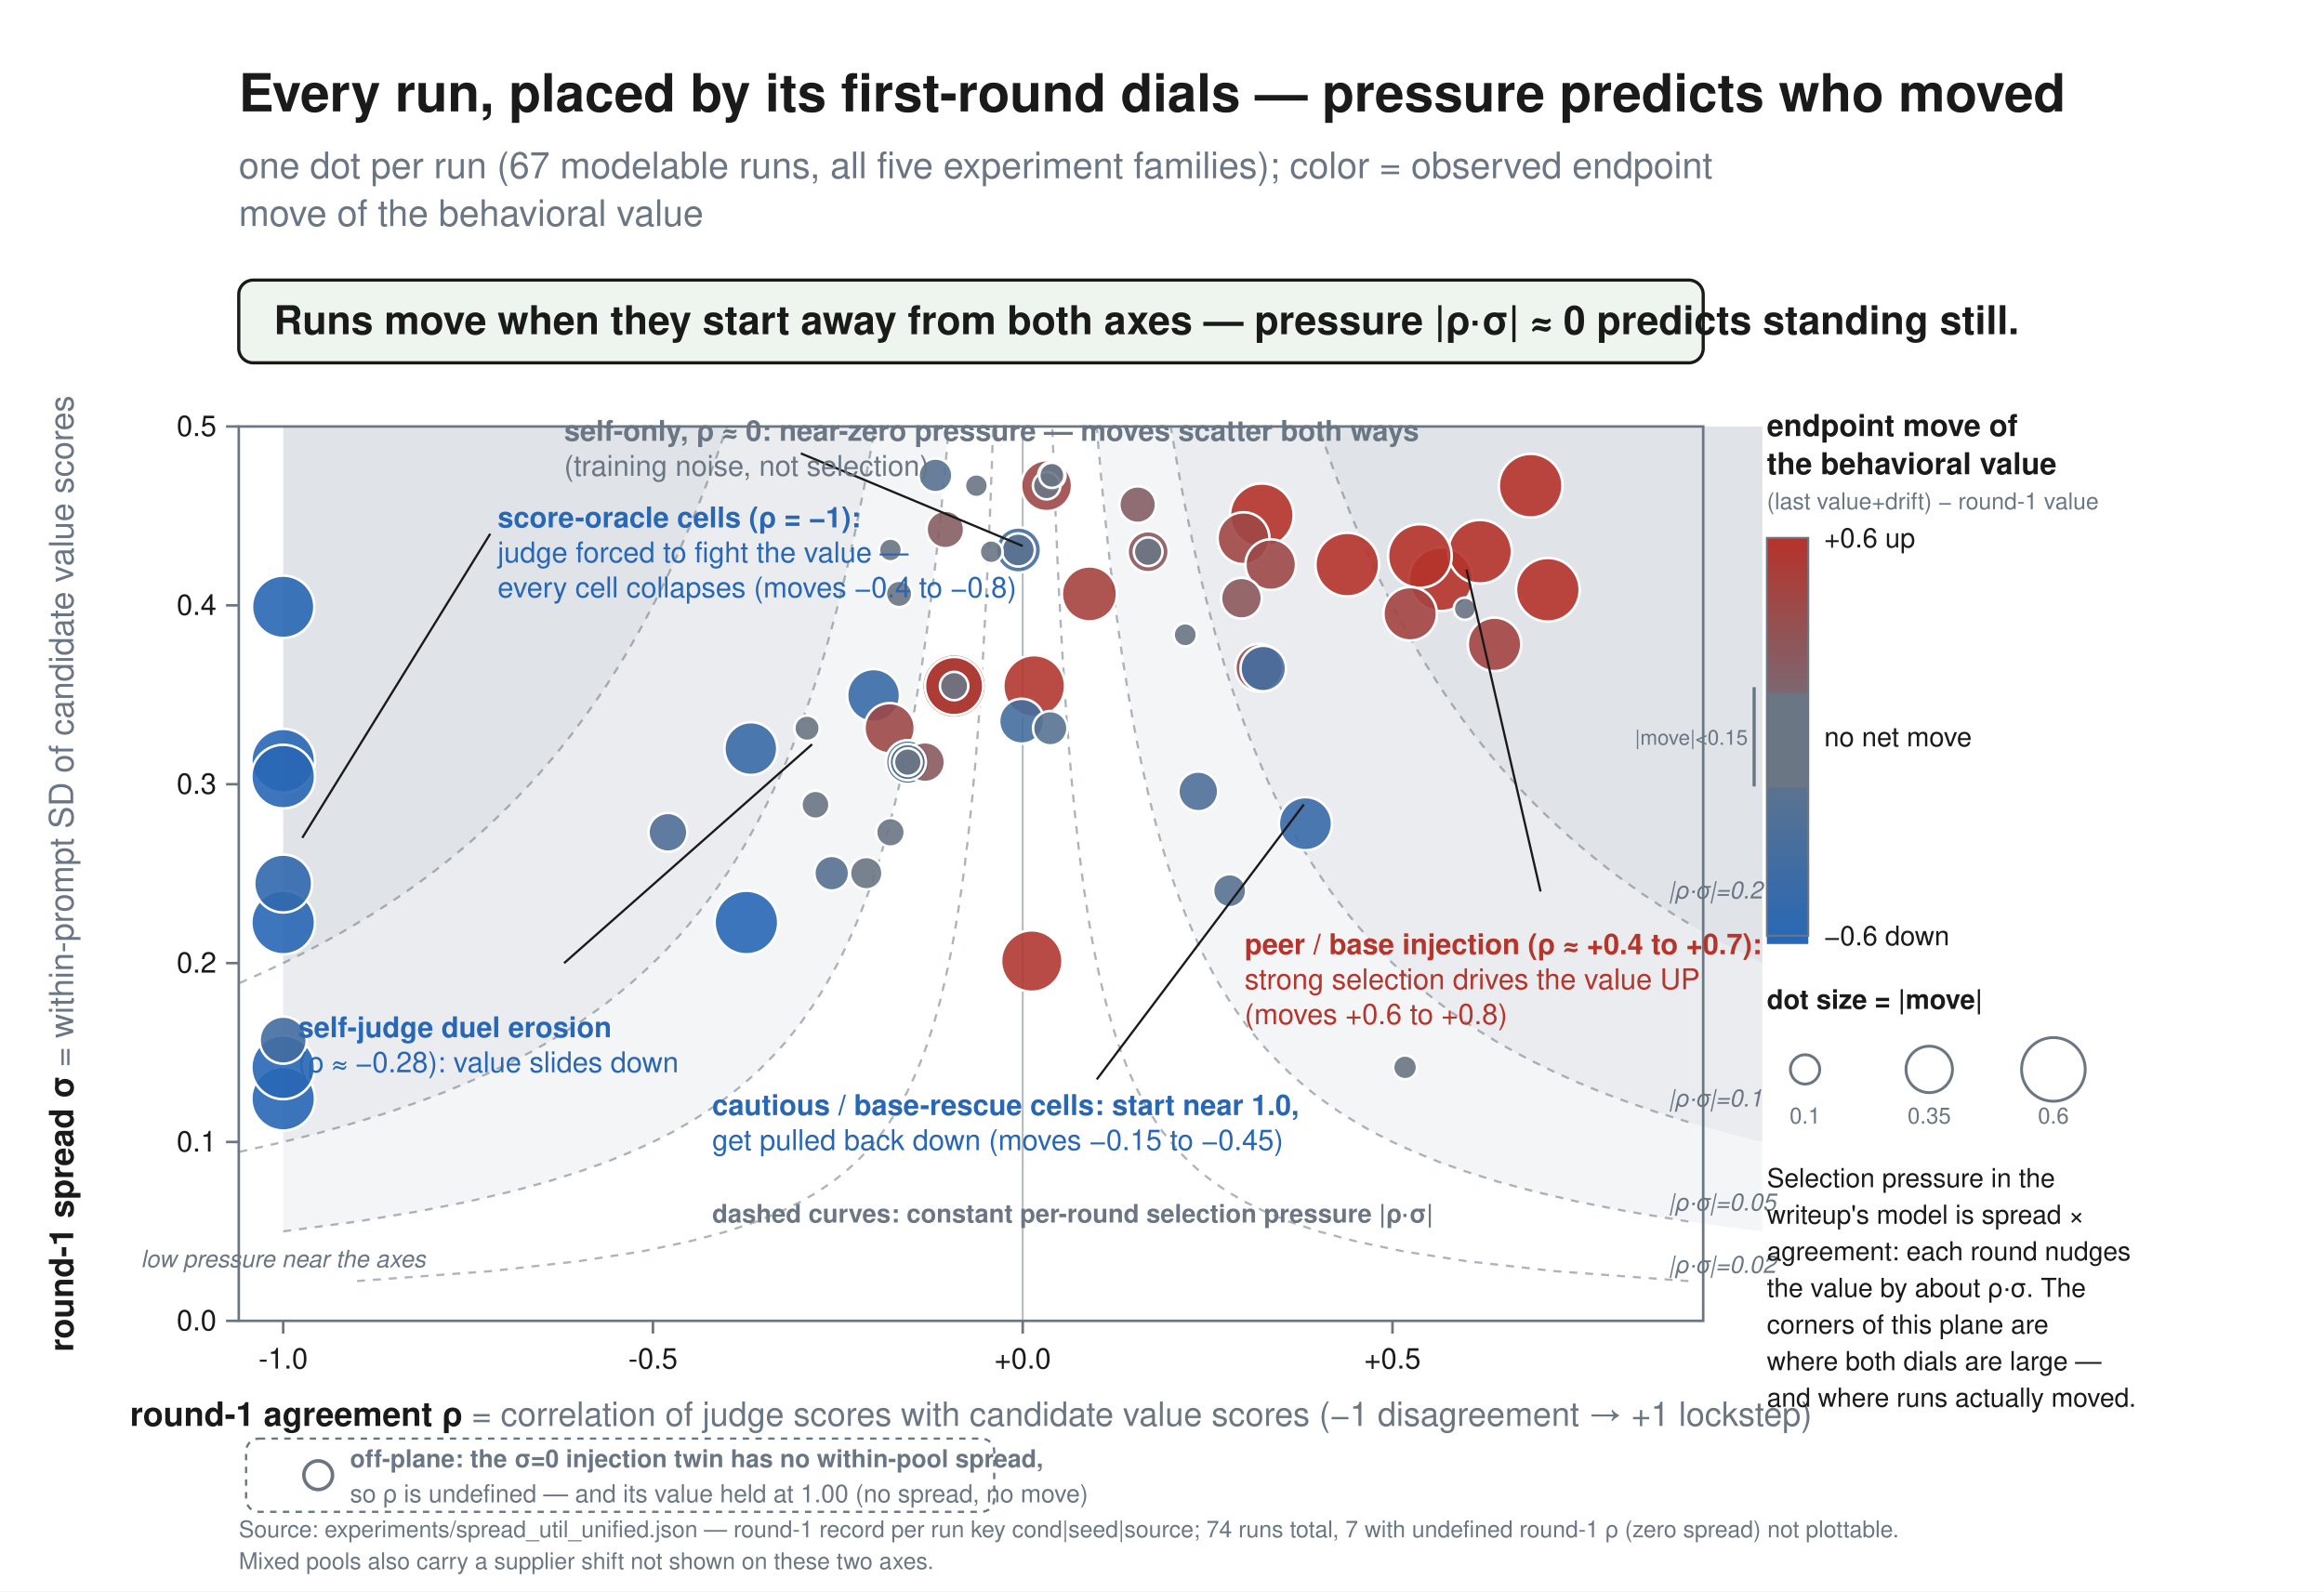
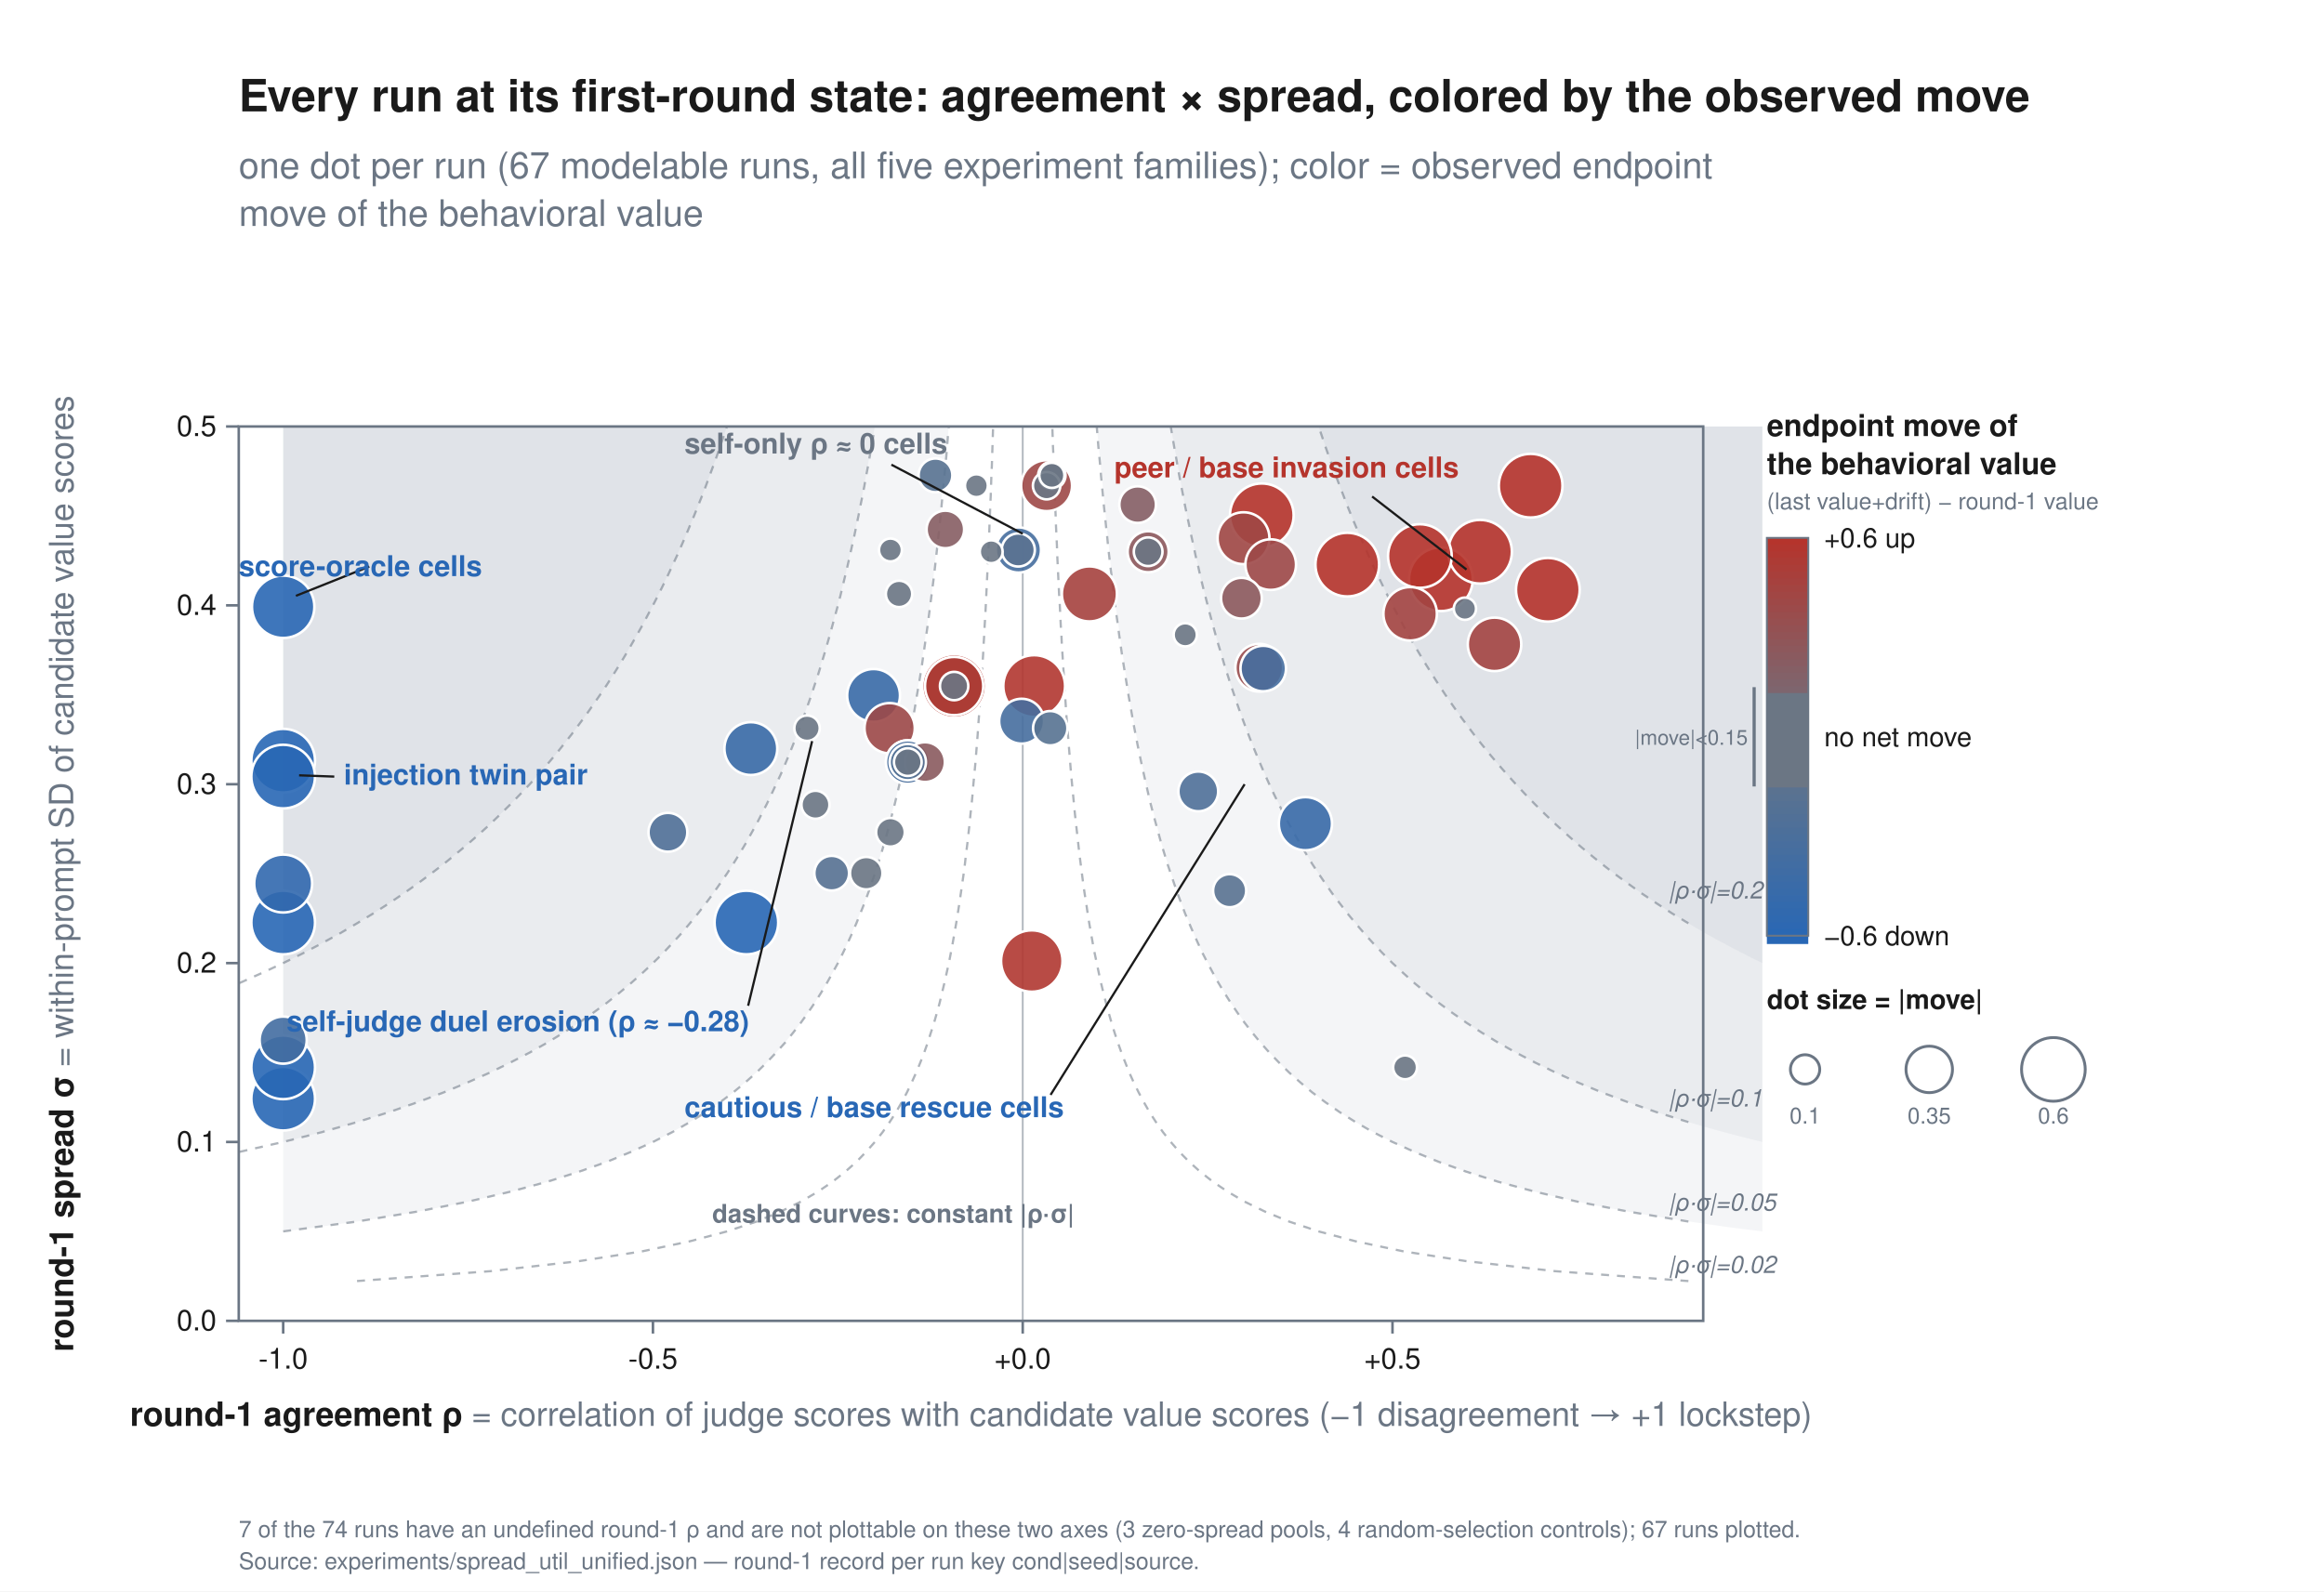
<svg xmlns="http://www.w3.org/2000/svg" viewBox="0 0 1460 1000" font-family="Helvetica, Arial, sans-serif">
  <rect width="1460" height="1000" fill="white" />
-   <text x="150" y="70" font-family="Helvetica, Arial, sans-serif" font-size="33" font-weight="bold" fill="#1a1a1a">Every run, placed by its first-round dials — pressure predicts who moved</text>
+   <text x="150" y="70" font-family="Helvetica, Arial, sans-serif" font-size="28" font-weight="bold" fill="#1a1a1a">Every run at its first-round state: agreement × spread, colored by the observed move</text>
  <text x="150" y="112" font-family="Helvetica, Arial, sans-serif" font-size="23" fill="#6b7684">one dot per run (67 modelable runs, all five experiment families); color = observed endpoint</text>
  <text x="150" y="142" font-family="Helvetica, Arial, sans-serif" font-size="23" fill="#6b7684">move of the behavioral value</text>
-   <rect x="150" y="176" width="920" height="52" rx="9" fill="#eef5ee" stroke="#1a1a1a" stroke-width="2" />
-   <text x="172" y="210" font-family="Helvetica, Arial, sans-serif" font-size="25" font-weight="bold" fill="#1a1a1a">Runs move when they start away from both axes — pressure |ρ·σ| ≈ 0 predicts standing still.</text>
  <polygon points="177.9,773.8 188.3,772.5 198.8,771.2 209.2,769.7 219.7,768.2 230.2,766.7 240.6,765.0 251.1,763.3 261.5,761.5 272.0,759.5 282.4,757.5 292.9,755.3 303.3,753.0 313.8,750.6 324.2,748.0 334.7,745.2 345.2,742.2 355.6,739.0 366.1,735.5 376.5,731.8 387.0,727.8 397.4,723.5 407.9,718.7 418.3,713.5 428.8,707.8 439.2,701.5 449.7,694.6 460.2,686.8 470.6,678.1 481.1,668.3 491.5,657.1 502.0,644.2 512.4,629.3 522.9,611.7 533.3,590.9 543.8,565.5 554.2,534.2 564.7,494.5 575.2,442.4 585.6,371.2 596.1,268.0 596.1,268.0 177.9,268.0" fill="#46597a" fill-opacity="0.055" stroke="none" />
  <polygon points="1107.2,773.8 1096.7,772.5 1086.3,771.2 1075.8,769.7 1065.4,768.2 1054.9,766.7 1044.4,765.0 1034.0,763.3 1023.5,761.5 1013.1,759.5 1002.6,757.5 992.2,755.3 981.7,753.0 971.3,750.6 960.8,748.0 950.4,745.2 939.9,742.2 929.4,739.0 919.0,735.5 908.5,731.8 898.1,727.8 887.6,723.5 877.2,718.7 866.7,713.5 856.3,707.8 845.8,701.5 835.4,694.6 824.9,686.8 814.4,678.1 804.0,668.3 793.5,657.1 783.1,644.2 772.6,629.3 762.2,611.7 751.7,590.9 741.3,565.5 730.8,534.2 720.4,494.5 709.9,442.4 699.4,371.2 689.0,268.0 689.0,268.0 1107.2,268.0" fill="#46597a" fill-opacity="0.055" stroke="none" />
  <polygon points="177.9,717.6 187.2,715.3 196.5,712.9 205.8,710.4 215.1,707.8 224.3,705.1 233.6,702.3 242.9,699.3 252.2,696.2 261.5,692.9 270.8,689.5 280.1,685.9 289.4,682.1 298.7,678.1 308.0,673.9 317.3,669.4 326.6,664.7 335.9,659.7 345.2,654.4 354.4,648.7 363.7,642.7 373.0,636.2 382.3,629.3 391.6,621.9 400.9,613.8 410.2,605.2 419.5,595.8 428.8,585.7 438.1,574.5 447.4,562.4 456.7,549.0 466.0,534.2 475.3,517.8 484.5,499.4 493.8,478.7 503.1,455.3 512.4,428.6 521.7,397.7 531.0,361.7 540.3,319.1 549.6,268.0 549.6,268.0 177.9,268.0" fill="#46597a" fill-opacity="0.055" stroke="none" />
  <polygon points="1107.2,717.6 1097.9,715.3 1088.6,712.9 1079.3,710.4 1070.0,707.8 1060.7,705.1 1051.4,702.3 1042.1,699.3 1032.8,696.2 1023.5,692.9 1014.2,689.5 1004.9,685.9 995.7,682.1 986.4,678.1 977.1,673.9 967.8,669.4 958.5,664.7 949.2,659.7 939.9,654.4 930.6,648.7 921.3,642.7 912.0,636.2 902.7,629.3 893.4,621.9 884.1,613.8 874.8,605.2 865.6,595.8 856.3,585.7 847.0,574.5 837.7,562.4 828.4,549.0 819.1,534.2 809.8,517.8 800.5,499.4 791.2,478.7 781.9,455.3 772.6,428.6 763.3,397.7 754.0,361.7 744.7,319.1 735.5,268.0 735.5,268.0 1107.2,268.0" fill="#46597a" fill-opacity="0.055" stroke="none" />
  <polygon points="177.9,605.2 184.8,601.8 191.8,598.2 198.8,594.6 205.8,590.9 212.7,587.0 219.7,583.0 226.7,578.8 233.6,574.5 240.6,570.1 247.6,565.5 254.5,560.8 261.5,555.9 268.5,550.7 275.5,545.4 282.4,539.9 289.4,534.2 296.4,528.3 303.3,522.1 310.3,515.6 317.3,508.9 324.2,501.8 331.2,494.5 338.2,486.8 345.2,478.8 352.1,470.3 359.1,461.5 366.1,452.2 373.0,442.4 380.0,432.1 387.0,421.3 393.9,409.8 400.9,397.7 407.9,384.9 414.8,371.2 421.8,356.7 428.8,341.3 435.8,324.8 442.7,307.2 449.7,288.3 456.7,268.0 456.7,268.0 177.9,268.0" fill="#46597a" fill-opacity="0.055" stroke="none" />
  <polygon points="1107.2,605.2 1100.2,601.8 1093.2,598.2 1086.3,594.6 1079.3,590.9 1072.3,587.0 1065.4,583.0 1058.4,578.8 1051.4,574.5 1044.4,570.1 1037.5,565.5 1030.5,560.8 1023.5,555.9 1016.6,550.7 1009.6,545.4 1002.6,539.9 995.7,534.2 988.7,528.3 981.7,522.1 974.7,515.6 967.8,508.9 960.8,501.8 953.8,494.5 946.9,486.8 939.9,478.8 932.9,470.3 926.0,461.5 919.0,452.2 912.0,442.4 905.1,432.1 898.1,421.3 891.1,409.8 884.1,397.7 877.2,384.9 870.2,371.2 863.2,356.7 856.3,341.3 849.3,324.8 842.3,307.2 835.4,288.3 828.4,268.0 828.4,268.0 1107.2,268.0" fill="#46597a" fill-opacity="0.055" stroke="none" />
  <path d="M 224.3 805.0 L 308.0 798.8 L 363.7 792.5 L 403.6 786.3 L 433.4 780.0 L 456.7 773.8 L 475.3 767.6 L 490.5 761.3 L 503.1 755.1 L 513.9 748.8 L 523.0 742.6 L 531.0 736.3 L 538.0 730.1 L 544.1 723.8 L 549.6 717.6 L 554.5 711.4 L 558.9 705.1 L 562.9 698.9 L 566.5 692.6 L 569.8 686.4 L 572.8 680.1 L 575.6 673.9 L 578.2 667.6 L 580.6 661.4 L 582.8 655.2 L 584.8 648.9 L 586.8 642.7 L 588.6 636.4 L 590.3 630.2 L 591.8 623.9 L 593.3 617.7 L 594.7 611.4 L 596.1 605.2 L 597.3 599.0 L 598.5 592.7 L 599.6 586.5 L 600.7 580.2 L 601.7 574.0 L 602.7 567.7 L 603.6 561.5 L 604.5 555.2 L 605.4 549.0 L 606.2 542.8 L 606.9 536.5 L 607.7 530.3 L 608.4 524.0 L 609.1 517.8 L 609.7 511.5 L 610.4 505.3 L 611.0 499.0 L 611.5 492.8 L 612.1 486.6 L 612.7 480.3 L 613.2 474.1 L 613.7 467.8 L 614.2 461.6 L 614.6 455.3 L 615.1 449.1 L 615.5 442.8 L 616.0 436.6 L 616.4 430.4 L 616.8 424.1 L 617.2 417.9 L 617.6 411.6 L 617.9 405.4 L 618.3 399.1 L 618.6 392.9 L 619.0 386.6 L 619.3 380.4 L 619.6 374.2 L 619.9 367.9 L 620.2 361.7 L 620.5 355.4 L 620.8 349.2 L 621.1 342.9 L 621.4 336.7 L 621.6 330.4 L 621.9 324.2 L 622.1 318.0 L 622.4 311.7 L 622.6 305.5 L 622.8 299.2 L 623.1 293.0 L 623.3 286.7 L 623.5 280.5 L 623.7 274.2 L 623.9 268.0" fill="none" stroke="#6b7684" stroke-width="1.4" stroke-dasharray="5 5" stroke-opacity="0.55" />
  <path d="M 1060.7 805.0 L 977.1 798.8 L 921.3 792.5 L 881.5 786.3 L 851.6 780.0 L 828.4 773.8 L 809.8 767.6 L 794.6 761.3 L 781.9 755.1 L 771.2 748.8 L 762.0 742.6 L 754.0 736.3 L 747.1 730.1 L 740.9 723.8 L 735.5 717.6 L 730.6 711.4 L 726.2 705.1 L 722.2 698.9 L 718.6 692.6 L 715.3 686.4 L 712.2 680.1 L 709.4 673.9 L 706.9 667.6 L 704.5 661.4 L 702.3 655.2 L 700.2 648.9 L 698.3 642.7 L 696.5 636.4 L 694.8 630.2 L 693.2 623.9 L 691.7 617.7 L 690.3 611.4 L 689.0 605.2 L 687.7 599.0 L 686.5 592.7 L 685.4 586.5 L 684.3 580.2 L 683.3 574.0 L 682.4 567.7 L 681.4 561.5 L 680.5 555.2 L 679.7 549.0 L 678.9 542.8 L 678.1 536.5 L 677.4 530.3 L 676.7 524.0 L 676.0 517.8 L 675.3 511.5 L 674.7 505.3 L 674.1 499.0 L 673.5 492.8 L 672.9 486.6 L 672.4 480.3 L 671.9 474.1 L 671.4 467.8 L 670.9 461.6 L 670.4 455.3 L 669.9 449.1 L 669.5 442.8 L 669.1 436.6 L 668.7 430.4 L 668.3 424.1 L 667.9 417.9 L 667.5 411.6 L 667.1 405.4 L 666.8 399.1 L 666.4 392.9 L 666.1 386.6 L 665.8 380.4 L 665.4 374.2 L 665.1 367.9 L 664.8 361.7 L 664.5 355.4 L 664.2 349.2 L 664.0 342.9 L 663.7 336.7 L 663.4 330.4 L 663.2 324.2 L 662.9 318.0 L 662.7 311.7 L 662.4 305.5 L 662.2 299.2 L 662.0 293.0 L 661.8 286.7 L 661.5 280.5 L 661.3 274.2 L 661.1 268.0" fill="none" stroke="#6b7684" stroke-width="1.4" stroke-dasharray="5 5" stroke-opacity="0.55" />
  <text x="1048.1" y="799.9" font-family="Helvetica, Arial, sans-serif" font-size="15" fill="#6b7684" font-style="italic">|ρ·σ|=0.02</text>
  <path d="M 177.9 773.8 L 224.3 767.6 L 262.4 761.3 L 294.0 755.1 L 320.8 748.8 L 343.8 742.6 L 363.7 736.3 L 381.2 730.1 L 396.5 723.8 L 410.2 717.6 L 422.4 711.4 L 433.4 705.1 L 443.4 698.9 L 452.4 692.6 L 460.7 686.4 L 468.3 680.1 L 475.3 673.9 L 481.7 667.6 L 487.6 661.4 L 493.2 655.2 L 498.3 648.9 L 503.1 642.7 L 507.6 636.4 L 511.8 630.2 L 515.8 623.9 L 519.5 617.7 L 523.0 611.4 L 526.4 605.2 L 529.5 599.0 L 532.5 592.7 L 535.3 586.5 L 538.0 580.2 L 540.5 574.0 L 543.0 567.7 L 545.3 561.5 L 547.5 555.2 L 549.6 549.0 L 551.6 542.8 L 553.6 536.5 L 555.4 530.3 L 557.2 524.0 L 558.9 517.8 L 560.5 511.5 L 562.1 505.3 L 563.6 499.0 L 565.1 492.8 L 566.5 486.6 L 567.8 480.3 L 569.2 474.1 L 570.4 467.8 L 571.6 461.6 L 572.8 455.3 L 574.0 449.1 L 575.1 442.8 L 576.1 436.6 L 577.2 430.4 L 578.2 424.1 L 579.2 417.9 L 580.1 411.6 L 581.0 405.4 L 581.9 399.1 L 582.8 392.9 L 583.6 386.6 L 584.4 380.4 L 585.2 374.2 L 586.0 367.9 L 586.8 361.7 L 587.5 355.4 L 588.2 349.2 L 588.9 342.9 L 589.6 336.7 L 590.3 330.4 L 590.9 324.2 L 591.5 318.0 L 592.1 311.7 L 592.7 305.5 L 593.3 299.2 L 593.9 293.0 L 594.5 286.7 L 595.0 280.5 L 595.5 274.2 L 596.1 268.0" fill="none" stroke="#6b7684" stroke-width="1.4" stroke-dasharray="5 5" stroke-opacity="0.55" />
  <path d="M 1060.7 767.6 L 1022.7 761.3 L 991.0 755.1 L 964.2 748.8 L 941.2 742.6 L 921.3 736.3 L 903.9 730.1 L 888.5 723.8 L 874.8 717.6 L 862.6 711.4 L 851.6 705.1 L 841.7 698.9 L 832.6 692.6 L 824.3 686.4 L 816.8 680.1 L 809.8 673.9 L 803.4 667.6 L 797.4 661.4 L 791.9 655.2 L 786.7 648.9 L 781.9 642.7 L 777.4 636.4 L 773.2 630.2 L 769.2 623.9 L 765.5 617.7 L 762.0 611.4 L 758.7 605.2 L 755.5 599.0 L 752.6 592.7 L 749.8 586.5 L 747.1 580.2 L 744.5 574.0 L 742.1 567.7 L 739.8 561.5 L 737.6 555.2 L 735.5 549.0 L 733.4 542.8 L 731.5 536.5 L 729.6 530.3 L 727.9 524.0 L 726.2 517.8 L 724.5 511.5 L 722.9 505.3 L 721.4 499.0 L 720.0 492.8 L 718.6 486.6 L 717.2 480.3 L 715.9 474.1 L 714.6 467.8 L 713.4 461.6 L 712.2 455.3 L 711.1 449.1 L 710.0 442.8 L 708.9 436.6 L 707.9 430.4 L 706.9 424.1 L 705.9 417.9 L 704.9 411.6 L 704.0 405.4 L 703.1 399.1 L 702.3 392.9 L 701.4 386.6 L 700.6 380.4 L 699.8 374.2 L 699.0 367.9 L 698.3 361.7 L 697.5 355.4 L 696.8 349.2 L 696.1 342.9 L 695.5 336.7 L 694.8 330.4 L 694.2 324.2 L 693.5 318.0 L 692.9 311.7 L 692.3 305.5 L 691.7 299.2 L 691.2 293.0 L 690.6 286.7 L 690.0 280.5 L 689.5 274.2 L 689.0 268.0" fill="none" stroke="#6b7684" stroke-width="1.4" stroke-dasharray="5 5" stroke-opacity="0.55" />
  <text x="1048.1" y="760.7" font-family="Helvetica, Arial, sans-serif" font-size="15" fill="#6b7684" font-style="italic">|ρ·σ|=0.05</text>
  <path d="M 150.5 723.8 L 177.9 717.6 L 202.3 711.4 L 224.3 705.1 L 244.3 698.9 L 262.4 692.6 L 278.9 686.4 L 294.0 680.1 L 308.0 673.9 L 320.8 667.6 L 332.8 661.4 L 343.8 655.2 L 354.1 648.9 L 363.7 642.7 L 372.7 636.4 L 381.2 630.2 L 389.1 623.9 L 396.5 617.7 L 403.6 611.4 L 410.2 605.2 L 416.5 599.0 L 422.4 592.7 L 428.1 586.5 L 433.4 580.2 L 438.5 574.0 L 443.4 567.7 L 448.0 561.5 L 452.4 555.2 L 456.7 549.0 L 460.7 542.8 L 464.6 536.5 L 468.3 530.3 L 471.8 524.0 L 475.3 517.8 L 478.5 511.5 L 481.7 505.3 L 484.7 499.0 L 487.6 492.8 L 490.5 486.6 L 493.2 480.3 L 495.8 474.1 L 498.3 467.8 L 500.8 461.6 L 503.1 455.3 L 505.4 449.1 L 507.6 442.8 L 509.8 436.6 L 511.8 430.4 L 513.9 424.1 L 515.8 417.9 L 517.7 411.6 L 519.5 405.4 L 521.3 399.1 L 523.0 392.9 L 524.7 386.6 L 526.4 380.4 L 528.0 374.2 L 529.5 367.9 L 531.0 361.7 L 532.5 355.4 L 533.9 349.2 L 535.3 342.9 L 536.7 336.7 L 538.0 330.4 L 539.3 324.2 L 540.5 318.0 L 541.8 311.7 L 543.0 305.5 L 544.1 299.2 L 545.3 293.0 L 546.4 286.7 L 547.5 280.5 L 548.6 274.2 L 549.6 268.0" fill="none" stroke="#6b7684" stroke-width="1.4" stroke-dasharray="5 5" stroke-opacity="0.55" />
  <path d="M 1060.7 705.1 L 1040.8 698.9 L 1022.7 692.6 L 1006.2 686.4 L 991.0 680.1 L 977.1 673.9 L 964.2 667.6 L 952.3 661.4 L 941.2 655.2 L 930.9 648.9 L 921.3 642.7 L 912.3 636.4 L 903.9 630.2 L 896.0 623.9 L 888.5 617.7 L 881.5 611.4 L 874.8 605.2 L 868.6 599.0 L 862.6 592.7 L 857.0 586.5 L 851.6 580.2 L 846.5 574.0 L 841.7 567.7 L 837.0 561.5 L 832.6 555.2 L 828.4 549.0 L 824.3 542.8 L 820.5 536.5 L 816.8 530.3 L 813.2 524.0 L 809.8 517.8 L 806.5 511.5 L 803.4 505.3 L 800.3 499.0 L 797.4 492.8 L 794.6 486.6 L 791.9 480.3 L 789.3 474.1 L 786.7 467.8 L 784.3 461.6 L 781.9 455.3 L 779.6 449.1 L 777.4 442.8 L 775.3 436.6 L 773.2 430.4 L 771.2 424.1 L 769.2 417.9 L 767.4 411.6 L 765.5 405.4 L 763.7 399.1 L 762.0 392.9 L 760.3 386.6 L 758.7 380.4 L 757.1 374.2 L 755.5 367.9 L 754.0 361.7 L 752.6 355.4 L 751.1 349.2 L 749.8 342.9 L 748.4 336.7 L 747.1 330.4 L 745.8 324.2 L 744.5 318.0 L 743.3 311.7 L 742.1 305.5 L 740.9 299.2 L 739.8 293.0 L 738.7 286.7 L 737.6 280.5 L 736.5 274.2 L 735.5 268.0" fill="none" stroke="#6b7684" stroke-width="1.4" stroke-dasharray="5 5" stroke-opacity="0.55" />
  <text x="1048.1" y="695.3" font-family="Helvetica, Arial, sans-serif" font-size="15" fill="#6b7684" font-style="italic">|ρ·σ|=0.1</text>
  <path d="M 150.5 617.7 L 164.6 611.4 L 177.9 605.2 L 190.4 599.0 L 202.3 592.7 L 213.6 586.5 L 224.3 580.2 L 234.5 574.0 L 244.3 567.7 L 253.5 561.5 L 262.4 555.2 L 270.8 549.0 L 278.9 542.8 L 286.6 536.5 L 294.0 530.3 L 301.2 524.0 L 308.0 517.8 L 314.5 511.5 L 320.8 505.3 L 326.9 499.0 L 332.8 492.8 L 338.4 486.6 L 343.8 480.3 L 349.1 474.1 L 354.1 467.8 L 359.0 461.6 L 363.7 455.3 L 368.3 449.1 L 372.7 442.8 L 377.0 436.6 L 381.2 430.4 L 385.2 424.1 L 389.1 417.9 L 392.9 411.6 L 396.5 405.4 L 400.1 399.1 L 403.6 392.9 L 406.9 386.6 L 410.2 380.4 L 413.4 374.2 L 416.5 367.9 L 419.5 361.7 L 422.4 355.4 L 425.3 349.2 L 428.1 342.9 L 430.8 336.7 L 433.4 330.4 L 436.0 324.2 L 438.5 318.0 L 441.0 311.7 L 443.4 305.5 L 445.7 299.2 L 448.0 293.0 L 450.3 286.7 L 452.4 280.5 L 454.6 274.2 L 456.7 268.0" fill="none" stroke="#6b7684" stroke-width="1.4" stroke-dasharray="5 5" stroke-opacity="0.55" />
  <path d="M 1060.7 580.2 L 1050.5 574.0 L 1040.8 567.7 L 1031.5 561.5 L 1022.7 555.2 L 1014.2 549.0 L 1006.2 542.8 L 998.4 536.5 L 991.0 530.3 L 983.9 524.0 L 977.1 517.8 L 970.5 511.5 L 964.2 505.3 L 958.1 499.0 L 952.3 492.8 L 946.7 486.6 L 941.2 480.3 L 936.0 474.1 L 930.9 467.8 L 926.0 461.6 L 921.3 455.3 L 916.7 449.1 L 912.3 442.8 L 908.0 436.6 L 903.9 430.4 L 899.9 424.1 L 896.0 417.9 L 892.2 411.6 L 888.5 405.4 L 884.9 399.1 L 881.5 392.9 L 878.1 386.6 L 874.8 380.4 L 871.7 374.2 L 868.6 367.9 L 865.6 361.7 L 862.6 355.4 L 859.8 349.2 L 857.0 342.9 L 854.3 336.7 L 851.6 330.4 L 849.0 324.2 L 846.5 318.0 L 844.1 311.7 L 841.7 305.5 L 839.3 299.2 L 837.0 293.0 L 834.8 286.7 L 832.6 280.5 L 830.5 274.2 L 828.4 268.0" fill="none" stroke="#6b7684" stroke-width="1.4" stroke-dasharray="5 5" stroke-opacity="0.55" />
  <text x="1048.1" y="564.6" font-family="Helvetica, Arial, sans-serif" font-size="15" fill="#6b7684" font-style="italic">|ρ·σ|=0.2</text>
-   <text x="447.4" y="768.2" font-family="Helvetica, Arial, sans-serif" font-size="16" fill="#6b7684" font-weight="bold">dashed curves: constant per-round selection pressure |ρ·σ|</text>
+   <text x="447.4" y="768.2" font-family="Helvetica, Arial, sans-serif" font-size="16" fill="#6b7684" font-weight="bold">dashed curves: constant |ρ·σ|</text>
  <rect x="150" y="268" width="920" height="562" fill="none" stroke="#6b7684" stroke-width="1.6" />
  <line x1="642.5" y1="268" x2="642.5" y2="830" stroke="#6b7684" stroke-width="1.2" stroke-opacity="0.5" />
  <line x1="177.9" y1="830" x2="177.9" y2="838" stroke="#6b7684" stroke-width="1.6" />
  <text x="177.9" y="860" font-family="Helvetica, Arial, sans-serif" font-size="18" fill="#1a1a1a" text-anchor="middle">-1.0</text>
  <line x1="410.2" y1="830" x2="410.2" y2="838" stroke="#6b7684" stroke-width="1.6" />
  <text x="410.2" y="860" font-family="Helvetica, Arial, sans-serif" font-size="18" fill="#1a1a1a" text-anchor="middle">-0.5</text>
  <line x1="642.5" y1="830" x2="642.5" y2="838" stroke="#6b7684" stroke-width="1.6" />
  <text x="642.5" y="860" font-family="Helvetica, Arial, sans-serif" font-size="18" fill="#1a1a1a" text-anchor="middle">+0.0</text>
  <line x1="874.8" y1="830" x2="874.8" y2="838" stroke="#6b7684" stroke-width="1.6" />
  <text x="874.8" y="860" font-family="Helvetica, Arial, sans-serif" font-size="18" fill="#1a1a1a" text-anchor="middle">+0.5</text>
  <line x1="142" y1="830.0" x2="150" y2="830.0" stroke="#6b7684" stroke-width="1.6" />
  <text x="136" y="836.0" font-family="Helvetica, Arial, sans-serif" font-size="18" fill="#1a1a1a" text-anchor="end">0.0</text>
  <line x1="142" y1="717.6" x2="150" y2="717.6" stroke="#6b7684" stroke-width="1.6" />
  <text x="136" y="723.6" font-family="Helvetica, Arial, sans-serif" font-size="18" fill="#1a1a1a" text-anchor="end">0.1</text>
  <line x1="142" y1="605.2" x2="150" y2="605.2" stroke="#6b7684" stroke-width="1.6" />
  <text x="136" y="611.2" font-family="Helvetica, Arial, sans-serif" font-size="18" fill="#1a1a1a" text-anchor="end">0.2</text>
  <line x1="142" y1="492.8" x2="150" y2="492.8" stroke="#6b7684" stroke-width="1.6" />
  <text x="136" y="498.8" font-family="Helvetica, Arial, sans-serif" font-size="18" fill="#1a1a1a" text-anchor="end">0.3</text>
  <line x1="142" y1="380.4" x2="150" y2="380.4" stroke="#6b7684" stroke-width="1.6" />
  <text x="136" y="386.4" font-family="Helvetica, Arial, sans-serif" font-size="18" fill="#1a1a1a" text-anchor="end">0.4</text>
  <line x1="142" y1="268.0" x2="150" y2="268.0" stroke="#6b7684" stroke-width="1.6" />
  <text x="136" y="274.0" font-family="Helvetica, Arial, sans-serif" font-size="18" fill="#1a1a1a" text-anchor="end">0.5</text>
  <text x="610" y="896" font-family="Helvetica, Arial, sans-serif" font-size="21" fill="#1a1a1a" text-anchor="middle" font-weight="bold">round-1 agreement ρ  <tspan font-weight="normal" fill="#6b7684">= correlation of judge scores with candidate value scores (−1 disagreement → +1 lockstep)</tspan>
  </text>
  <text x="46" y="549" font-family="Helvetica, Arial, sans-serif" font-size="21" fill="#1a1a1a" text-anchor="middle" font-weight="bold" transform="rotate(-90 46 549)">round-1 spread σ  <tspan font-weight="normal" fill="#6b7684">= within-prompt SD of candidate value scores</tspan>
  </text>
-   <text x="177.9" y="796.3" font-family="Helvetica, Arial, sans-serif" font-size="15" fill="#6b7684" text-anchor="middle" font-style="italic">low pressure near the axes</text>
  <circle cx="177.9" cy="690.4" r="20.0" fill="#2867b5" fill-opacity="0.9" stroke="white" stroke-width="1.6" />
  <circle cx="846.4" cy="354.8" r="20.0" fill="#b5342c" fill-opacity="0.9" stroke="white" stroke-width="1.6" />
  <circle cx="905.2" cy="364.0" r="20.0" fill="#b5342c" fill-opacity="0.9" stroke="white" stroke-width="1.6" />
  <circle cx="929.8" cy="346.7" r="20.0" fill="#b5342c" fill-opacity="0.9" stroke="white" stroke-width="1.6" />
  <circle cx="599.4" cy="431.1" r="20.0" fill="#b5342c" fill-opacity="0.9" stroke="white" stroke-width="1.6" />
  <circle cx="972.4" cy="370.6" r="20.0" fill="#b5342c" fill-opacity="0.9" stroke="white" stroke-width="1.6" />
  <circle cx="961.6" cy="305.2" r="20.0" fill="#b5342c" fill-opacity="0.9" stroke="white" stroke-width="1.6" />
  <circle cx="177.9" cy="670.7" r="20.0" fill="#2867b5" fill-opacity="0.9" stroke="white" stroke-width="1.6" />
  <circle cx="177.9" cy="579.7" r="20.0" fill="#2867b5" fill-opacity="0.9" stroke="white" stroke-width="1.6" />
  <circle cx="792.7" cy="323.8" r="20.0" fill="#b5342c" fill-opacity="0.9" stroke="white" stroke-width="1.6" />
  <circle cx="468.9" cy="579.7" r="20.0" fill="#2867b5" fill-opacity="0.9" stroke="white" stroke-width="1.6" />
  <circle cx="892.0" cy="349.4" r="20.0" fill="#b5342c" fill-opacity="0.9" stroke="white" stroke-width="1.6" />
  <circle cx="599.4" cy="431.1" r="20.0" fill="#b5342c" fill-opacity="0.9" stroke="white" stroke-width="1.6" />
  <circle cx="177.9" cy="478.0" r="20.0" fill="#2867b5" fill-opacity="0.9" stroke="white" stroke-width="1.6" />
  <circle cx="177.9" cy="488.0" r="20.0" fill="#2867b5" fill-opacity="0.9" stroke="white" stroke-width="1.6" />
  <circle cx="177.9" cy="381.3" r="19.6" fill="#2a67b4" fill-opacity="0.9" stroke="white" stroke-width="1.6" />
  <circle cx="649.7" cy="431.1" r="19.4" fill="#b23730" fill-opacity="0.9" stroke="white" stroke-width="1.6" />
  <circle cx="648.2" cy="603.9" r="19.3" fill="#b13831" fill-opacity="0.9" stroke="white" stroke-width="1.6" />
  <circle cx="599.4" cy="431.1" r="18.3" fill="#ab3d37" fill-opacity="0.9" stroke="white" stroke-width="1.6" />
  <circle cx="177.9" cy="555.2" r="18.2" fill="#3169ae" fill-opacity="0.9" stroke="white" stroke-width="1.6" />
  <circle cx="684.4" cy="373.2" r="17.3" fill="#a6423e" fill-opacity="0.9" stroke="white" stroke-width="1.6" />
  <circle cx="885.9" cy="385.7" r="16.8" fill="#a34442" fill-opacity="0.9" stroke="white" stroke-width="1.6" />
  <circle cx="938.9" cy="404.9" r="16.8" fill="#a34442" fill-opacity="0.9" stroke="white" stroke-width="1.6" />
  <circle cx="820.1" cy="517.6" r="16.7" fill="#396ba9" fill-opacity="0.9" stroke="white" stroke-width="1.6" />
  <circle cx="471.7" cy="470.4" r="16.6" fill="#396ba8" fill-opacity="0.9" stroke="white" stroke-width="1.6" />
  <circle cx="548.8" cy="437.0" r="16.6" fill="#396ba8" fill-opacity="0.9" stroke="white" stroke-width="1.6" />
  <circle cx="781.2" cy="338.2" r="16.3" fill="#a04745" fill-opacity="0.9" stroke="white" stroke-width="1.6" />
  <circle cx="657.5" cy="305.2" r="16.0" fill="#9e4847" fill-opacity="0.9" stroke="white" stroke-width="1.6" />
  <circle cx="798.3" cy="354.8" r="15.9" fill="#9e4948" fill-opacity="0.9" stroke="white" stroke-width="1.6" />
  <circle cx="558.9" cy="457.6" r="15.8" fill="#9d4949" fill-opacity="0.9" stroke="white" stroke-width="1.6" />
  <circle cx="791.1" cy="419.6" r="15.0" fill="#994d4e" fill-opacity="0.9" stroke="white" stroke-width="1.6" />
  <circle cx="177.9" cy="653.6" r="14.8" fill="#436da1" fill-opacity="0.9" stroke="white" stroke-width="1.6" />
  <circle cx="793.6" cy="420.1" r="14.3" fill="#456ea0" fill-opacity="0.9" stroke="white" stroke-width="1.6" />
  <circle cx="639.8" cy="345.6" r="14.2" fill="#466e9f" fill-opacity="0.9" stroke="white" stroke-width="1.6" />
  <circle cx="641.8" cy="453.2" r="14.1" fill="#466e9f" fill-opacity="0.9" stroke="white" stroke-width="1.6" />
  <circle cx="570.3" cy="478.9" r="13.7" fill="#496e9d" fill-opacity="0.9" stroke="white" stroke-width="1.6" />
  <circle cx="570.3" cy="478.9" r="13.7" fill="#496e9d" fill-opacity="0.9" stroke="white" stroke-width="1.6" />
  <circle cx="721.3" cy="346.7" r="12.9" fill="#8c585c" fill-opacity="0.9" stroke="white" stroke-width="1.6" />
  <circle cx="779.9" cy="375.9" r="12.8" fill="#8c595d" fill-opacity="0.9" stroke="white" stroke-width="1.6" />
  <circle cx="581.1" cy="478.9" r="12.5" fill="#8a5a5f" fill-opacity="0.9" stroke="white" stroke-width="1.6" />
  <circle cx="752.8" cy="497.3" r="12.5" fill="#4f7099" fill-opacity="0.9" stroke="white" stroke-width="1.6" />
  <circle cx="419.6" cy="523.0" r="12.2" fill="#507098" fill-opacity="0.9" stroke="white" stroke-width="1.6" />
  <circle cx="593.9" cy="332.7" r="11.8" fill="#865e63" fill-opacity="0.9" stroke="white" stroke-width="1.6" />
  <circle cx="714.7" cy="317.1" r="11.5" fill="#855f65" fill-opacity="0.9" stroke="white" stroke-width="1.6" />
  <circle cx="570.3" cy="478.9" r="11.4" fill="#547195" fill-opacity="0.9" stroke="white" stroke-width="1.6" />
  <circle cx="522.5" cy="548.7" r="10.9" fill="#577193" fill-opacity="0.9" stroke="white" stroke-width="1.6" />
  <circle cx="659.8" cy="457.6" r="10.8" fill="#577292" fill-opacity="0.9" stroke="white" stroke-width="1.6" />
  <circle cx="587.7" cy="298.7" r="10.6" fill="#587292" fill-opacity="0.9" stroke="white" stroke-width="1.6" />
  <circle cx="772.5" cy="559.7" r="10.4" fill="#597291" fill-opacity="0.9" stroke="white" stroke-width="1.6" />
  <circle cx="639.7" cy="345.6" r="10.4" fill="#5a7291" fill-opacity="0.9" stroke="white" stroke-width="1.6" />
  <circle cx="544.2" cy="548.7" r="10.2" fill="#6b7684" fill-opacity="0.9" stroke="white" stroke-width="1.6" />
  <circle cx="721.3" cy="346.7" r="9.0" fill="#6b7684" fill-opacity="0.9" stroke="white" stroke-width="1.6" />
  <circle cx="559.4" cy="523.0" r="9.0" fill="#6b7684" fill-opacity="0.9" stroke="white" stroke-width="1.6" />
  <circle cx="599.4" cy="431.1" r="8.9" fill="#6b7684" fill-opacity="0.9" stroke="white" stroke-width="1.6" />
  <circle cx="512.3" cy="505.7" r="8.8" fill="#6b7684" fill-opacity="0.9" stroke="white" stroke-width="1.6" />
  <circle cx="570.3" cy="478.9" r="8.7" fill="#6b7684" fill-opacity="0.9" stroke="white" stroke-width="1.6" />
  <circle cx="660.8" cy="298.7" r="8.6" fill="#6b7684" fill-opacity="0.9" stroke="white" stroke-width="1.6" />
  <circle cx="657.5" cy="305.2" r="8.6" fill="#6b7684" fill-opacity="0.9" stroke="white" stroke-width="1.6" />
  <circle cx="564.8" cy="373.2" r="8.3" fill="#6b7684" fill-opacity="0.9" stroke="white" stroke-width="1.6" />
  <circle cx="507.0" cy="457.6" r="8.0" fill="#6b7684" fill-opacity="0.9" stroke="white" stroke-width="1.6" />
  <circle cx="660.8" cy="298.7" r="7.9" fill="#6b7684" fill-opacity="0.9" stroke="white" stroke-width="1.6" />
  <circle cx="882.7" cy="670.7" r="7.5" fill="#6b7684" fill-opacity="0.9" stroke="white" stroke-width="1.6" />
  <circle cx="744.6" cy="398.9" r="7.3" fill="#6b7684" fill-opacity="0.9" stroke="white" stroke-width="1.6" />
  <circle cx="559.4" cy="345.6" r="7.2" fill="#6b7684" fill-opacity="0.9" stroke="white" stroke-width="1.6" />
  <circle cx="622.7" cy="346.7" r="7.2" fill="#6b7684" fill-opacity="0.9" stroke="white" stroke-width="1.6" />
  <circle cx="613.4" cy="305.2" r="7.2" fill="#6b7684" fill-opacity="0.9" stroke="white" stroke-width="1.6" />
  <circle cx="920.3" cy="382.5" r="7.0" fill="#6b7684" fill-opacity="0.9" stroke="white" stroke-width="1.6" />
-   <line x1="189.9" y1="526.5" x2="308.0" y2="335.4" stroke="#1a1a1a" stroke-width="1.4" />
-   <text x="312.6" y="331.4" font-family="Helvetica, Arial, sans-serif" font-size="18" fill="#2867b5" text-anchor="start" font-weight="bold">score-oracle cells (ρ = −1):</text>
-   <text x="312.6" y="353.4" font-family="Helvetica, Arial, sans-serif" font-size="18" fill="#2867b5" text-anchor="start">judge forced to fight the value —</text>
-   <text x="312.6" y="375.4" font-family="Helvetica, Arial, sans-serif" font-size="18" fill="#2867b5" text-anchor="start">every cell collapses (moves −0.4 to −0.8)</text>
-   <line x1="510.2" y1="467.7" x2="354.4" y2="605.2" stroke="#1a1a1a" stroke-width="1.4" />
-   <text x="187.2" y="651.8" font-family="Helvetica, Arial, sans-serif" font-size="18" fill="#2867b5" text-anchor="start" font-weight="bold">self-judge duel erosion</text>
-   <text x="187.2" y="673.8" font-family="Helvetica, Arial, sans-serif" font-size="18" fill="#2867b5" text-anchor="start">(ρ ≈ −0.28): value slides down</text>
-   <line x1="642.5" y1="343.1" x2="503.1" y2="284.9" stroke="#1a1a1a" stroke-width="1.4" />
-   <text x="354.4" y="277.0" font-family="Helvetica, Arial, sans-serif" font-size="18" fill="#6b7684" text-anchor="start" font-weight="bold">self-only, ρ ≈ 0: near-zero pressure — moves scatter both ways</text>
-   <text x="354.4" y="299.0" font-family="Helvetica, Arial, sans-serif" font-size="18" fill="#6b7684" text-anchor="start">(training noise, not selection)</text>
-   <line x1="921.3" y1="357.9" x2="967.8" y2="560.2" stroke="#1a1a1a" stroke-width="1.4" />
-   <text x="781.9" y="599.6" font-family="Helvetica, Arial, sans-serif" font-size="18" fill="#b5342c" text-anchor="start" font-weight="bold">peer / base injection (ρ ≈ +0.4 to +0.7):</text>
-   <text x="781.9" y="621.6" font-family="Helvetica, Arial, sans-serif" font-size="18" fill="#b5342c" text-anchor="start">strong selection drives the value UP</text>
-   <text x="781.9" y="643.6" font-family="Helvetica, Arial, sans-serif" font-size="18" fill="#b5342c" text-anchor="start">(moves +0.6 to +0.8)</text>
-   <line x1="819.1" y1="505.5" x2="689.0" y2="678.3" stroke="#1a1a1a" stroke-width="1.4" />
-   <text x="447.4" y="700.7" font-family="Helvetica, Arial, sans-serif" font-size="18" fill="#2867b5" text-anchor="start" font-weight="bold">cautious / base-rescue cells: start near 1.0,</text>
-   <text x="447.4" y="722.7" font-family="Helvetica, Arial, sans-serif" font-size="18" fill="#2867b5" text-anchor="start">get pulled back down (moves −0.15 to −0.45)</text>
-   <rect x="154.6" y="904" width="470" height="46" rx="8" fill="white" stroke="#6b7684" stroke-width="1.4" stroke-dasharray="4 4" />
-   <circle cx="199.9" cy="927.0" r="9" fill="none" stroke="#6b7684" stroke-width="2.2" />
-   <text x="219.9" y="922.0" font-family="Helvetica, Arial, sans-serif" font-size="15.5" fill="#6b7684" text-anchor="start" font-weight="bold">off-plane: the σ=0 injection twin has no within-pool spread,</text>
-   <text x="219.9" y="944.0" font-family="Helvetica, Arial, sans-serif" font-size="15.5" fill="#6b7684" text-anchor="start">so ρ is undefined — and its value held at 1.00 (no spread, no move)</text>
+   <line x1="232.0" y1="356.0" x2="185.9" y2="374.4" stroke="#1a1a1a" stroke-width="1.4" />
+   <text x="150.0" y="362.0" font-family="Helvetica, Arial, sans-serif" font-size="18" fill="#2867b5" text-anchor="start" font-weight="bold">score-oracle cells</text>
+   <line x1="210.0" y1="488.0" x2="187.9" y2="487.2" stroke="#1a1a1a" stroke-width="1.4" />
+   <text x="216.0" y="493.0" font-family="Helvetica, Arial, sans-serif" font-size="18" fill="#2867b5" text-anchor="start" font-weight="bold">injection twin pair</text>
+   <line x1="510.2" y1="465.7" x2="470.0" y2="632.0" stroke="#1a1a1a" stroke-width="1.4" />
+   <text x="180.0" y="648.0" font-family="Helvetica, Arial, sans-serif" font-size="18" fill="#2867b5" text-anchor="start" font-weight="bold">self-judge duel erosion (ρ ≈ −0.28)</text>
+   <line x1="560.0" y1="292.0" x2="642.5" y2="335.4" stroke="#1a1a1a" stroke-width="1.4" />
+   <text x="430.0" y="285.0" font-family="Helvetica, Arial, sans-serif" font-size="18" fill="#6b7684" text-anchor="start" font-weight="bold">self-only ρ ≈ 0 cells</text>
+   <line x1="862.0" y1="312.0" x2="921.3" y2="357.9" stroke="#1a1a1a" stroke-width="1.4" />
+   <text x="700.0" y="300.0" font-family="Helvetica, Arial, sans-serif" font-size="18" fill="#b5342c" text-anchor="start" font-weight="bold">peer / base invasion cells</text>
+   <line x1="660.0" y1="688.0" x2="781.9" y2="492.8" stroke="#1a1a1a" stroke-width="1.4" />
+   <text x="430.0" y="702.0" font-family="Helvetica, Arial, sans-serif" font-size="18" fill="#2867b5" text-anchor="start" font-weight="bold">cautious / base rescue cells</text>
  <text x="1110" y="274" font-family="Helvetica, Arial, sans-serif" font-size="19" font-weight="bold" fill="#1a1a1a">endpoint move of</text>
  <text x="1110" y="298" font-family="Helvetica, Arial, sans-serif" font-size="19" font-weight="bold" fill="#1a1a1a">the behavioral value</text>
  <text x="1110" y="320" font-family="Helvetica, Arial, sans-serif" font-size="14.5" fill="#6b7684">(last value+drift) − round-1 value</text>
  <rect x="1110" y="338.0" width="26" height="5.2" fill="#b5342c" stroke="none" />
  <rect x="1110" y="342.2" width="26" height="5.2" fill="#b2362f" stroke="none" />
  <rect x="1110" y="346.5" width="26" height="5.2" fill="#b03832" stroke="none" />
  <rect x="1110" y="350.7" width="26" height="5.2" fill="#ad3b35" stroke="none" />
  <rect x="1110" y="354.9" width="26" height="5.2" fill="#ab3d38" stroke="none" />
  <rect x="1110" y="359.2" width="26" height="5.2" fill="#a83f3b" stroke="none" />
  <rect x="1110" y="363.4" width="26" height="5.2" fill="#a6413e" stroke="none" />
  <rect x="1110" y="367.7" width="26" height="5.2" fill="#a34441" stroke="none" />
  <rect x="1110" y="371.9" width="26" height="5.2" fill="#a14644" stroke="none" />
  <rect x="1110" y="376.1" width="26" height="5.2" fill="#9e4847" stroke="none" />
  <rect x="1110" y="380.4" width="26" height="5.2" fill="#9c4a4a" stroke="none" />
  <rect x="1110" y="384.6" width="26" height="5.2" fill="#994d4d" stroke="none" />
  <rect x="1110" y="388.8" width="26" height="5.2" fill="#974f50" stroke="none" />
  <rect x="1110" y="393.1" width="26" height="5.2" fill="#945153" stroke="none" />
  <rect x="1110" y="397.3" width="26" height="5.2" fill="#925356" stroke="none" />
  <rect x="1110" y="401.6" width="26" height="5.2" fill="#8f5659" stroke="none" />
  <rect x="1110" y="405.8" width="26" height="5.2" fill="#8d585c" stroke="none" />
  <rect x="1110" y="410.0" width="26" height="5.2" fill="#8a5a5f" stroke="none" />
  <rect x="1110" y="414.3" width="26" height="5.2" fill="#885c62" stroke="none" />
  <rect x="1110" y="418.5" width="26" height="5.2" fill="#855f65" stroke="none" />
  <rect x="1110" y="422.7" width="26" height="5.2" fill="#836168" stroke="none" />
  <rect x="1110" y="427.0" width="26" height="5.2" fill="#80636b" stroke="none" />
  <rect x="1110" y="431.2" width="26" height="5.2" fill="#7e656e" stroke="none" />
  <rect x="1110" y="435.5" width="26" height="5.2" fill="#6b7684" stroke="none" />
  <rect x="1110" y="439.7" width="26" height="5.2" fill="#6b7684" stroke="none" />
  <rect x="1110" y="443.9" width="26" height="5.2" fill="#6b7684" stroke="none" />
  <rect x="1110" y="448.2" width="26" height="5.2" fill="#6b7684" stroke="none" />
  <rect x="1110" y="452.4" width="26" height="5.2" fill="#6b7684" stroke="none" />
  <rect x="1110" y="456.6" width="26" height="5.2" fill="#6b7684" stroke="none" />
  <rect x="1110" y="460.9" width="26" height="5.2" fill="#6b7684" stroke="none" />
  <rect x="1110" y="465.1" width="26" height="5.2" fill="#6b7684" stroke="none" />
  <rect x="1110" y="469.4" width="26" height="5.2" fill="#6b7684" stroke="none" />
  <rect x="1110" y="473.6" width="26" height="5.2" fill="#6b7684" stroke="none" />
  <rect x="1110" y="477.8" width="26" height="5.2" fill="#6b7684" stroke="none" />
  <rect x="1110" y="482.1" width="26" height="5.2" fill="#6b7684" stroke="none" />
  <rect x="1110" y="486.3" width="26" height="5.2" fill="#6b7684" stroke="none" />
  <rect x="1110" y="490.5" width="26" height="5.2" fill="#6b7684" stroke="none" />
  <rect x="1110" y="494.8" width="26" height="5.2" fill="#5a7290" stroke="none" />
  <rect x="1110" y="499.0" width="26" height="5.2" fill="#587292" stroke="none" />
  <rect x="1110" y="503.3" width="26" height="5.2" fill="#557194" stroke="none" />
  <rect x="1110" y="507.5" width="26" height="5.2" fill="#537195" stroke="none" />
  <rect x="1110" y="511.7" width="26" height="5.2" fill="#517097" stroke="none" />
  <rect x="1110" y="516.0" width="26" height="5.2" fill="#4f7099" stroke="none" />
  <rect x="1110" y="520.2" width="26" height="5.2" fill="#4c6f9a" stroke="none" />
  <rect x="1110" y="524.4" width="26" height="5.2" fill="#4a6f9c" stroke="none" />
  <rect x="1110" y="528.7" width="26" height="5.2" fill="#486e9e" stroke="none" />
  <rect x="1110" y="532.9" width="26" height="5.2" fill="#466e9f" stroke="none" />
  <rect x="1110" y="537.2" width="26" height="5.2" fill="#436da1" stroke="none" />
  <rect x="1110" y="541.4" width="26" height="5.2" fill="#416da3" stroke="none" />
  <rect x="1110" y="545.6" width="26" height="5.2" fill="#3f6ca4" stroke="none" />
  <rect x="1110" y="549.9" width="26" height="5.2" fill="#3c6ca6" stroke="none" />
  <rect x="1110" y="554.1" width="26" height="5.2" fill="#3a6ba8" stroke="none" />
  <rect x="1110" y="558.3" width="26" height="5.2" fill="#386ba9" stroke="none" />
  <rect x="1110" y="562.6" width="26" height="5.2" fill="#366aab" stroke="none" />
  <rect x="1110" y="566.8" width="26" height="5.2" fill="#336aad" stroke="none" />
  <rect x="1110" y="571.1" width="26" height="5.2" fill="#3169ae" stroke="none" />
  <rect x="1110" y="575.3" width="26" height="5.2" fill="#2f69b0" stroke="none" />
  <rect x="1110" y="579.5" width="26" height="5.2" fill="#2d68b2" stroke="none" />
  <rect x="1110" y="583.8" width="26" height="5.2" fill="#2a68b3" stroke="none" />
  <rect x="1110" y="588.0" width="26" height="5.2" fill="#2867b5" stroke="none" />
  <rect x="1110" y="338" width="26" height="250" fill="none" stroke="#6b7684" stroke-width="1.2" />
  <text x="1146" y="344.0" font-family="Helvetica, Arial, sans-serif" font-size="17" fill="#1a1a1a">+0.6 up</text>
  <text x="1146" y="469.0" font-family="Helvetica, Arial, sans-serif" font-size="17" fill="#1a1a1a">no net move</text>
  <text x="1146" y="594.0" font-family="Helvetica, Arial, sans-serif" font-size="17" fill="#1a1a1a">−0.6 down</text>
  <line x1="1102" y1="431.8" x2="1102" y2="494.2" stroke="#6b7684" stroke-width="2" />
  <text x="1098" y="468.0" font-family="Helvetica, Arial, sans-serif" font-size="13" fill="#6b7684" text-anchor="end">|move|&lt;0.15</text>
  <text x="1110" y="634" font-family="Helvetica, Arial, sans-serif" font-size="17" fill="#1a1a1a" font-weight="bold">dot size = |move|</text>
  <circle cx="1134" cy="672" r="9.2" fill="none" stroke="#6b7684" stroke-width="1.8" />
  <text x="1134" y="706" font-family="Helvetica, Arial, sans-serif" font-size="14" fill="#6b7684" text-anchor="middle">0.1</text>
  <circle cx="1212" cy="672" r="14.6" fill="none" stroke="#6b7684" stroke-width="1.8" />
  <text x="1212" y="706" font-family="Helvetica, Arial, sans-serif" font-size="14" fill="#6b7684" text-anchor="middle">0.35</text>
  <circle cx="1290" cy="672" r="20.0" fill="none" stroke="#6b7684" stroke-width="1.8" />
  <text x="1290" y="706" font-family="Helvetica, Arial, sans-serif" font-size="14" fill="#6b7684" text-anchor="middle">0.6</text>
-   <text x="1110" y="746" font-family="Helvetica, Arial, sans-serif" font-size="16.5" fill="#1a1a1a">Selection pressure in the</text>
-   <text x="1110" y="769" font-family="Helvetica, Arial, sans-serif" font-size="16.5" fill="#1a1a1a">writeup's model is spread ×</text>
-   <text x="1110" y="792" font-family="Helvetica, Arial, sans-serif" font-size="16.5" fill="#1a1a1a">agreement: each round nudges</text>
-   <text x="1110" y="815" font-family="Helvetica, Arial, sans-serif" font-size="16.5" fill="#1a1a1a">the value by about ρ·σ. The</text>
-   <text x="1110" y="838" font-family="Helvetica, Arial, sans-serif" font-size="16.5" fill="#1a1a1a">corners of this plane are</text>
-   <text x="1110" y="861" font-family="Helvetica, Arial, sans-serif" font-size="16.5" fill="#1a1a1a">where both dials are large —</text>
-   <text x="1110" y="884" font-family="Helvetica, Arial, sans-serif" font-size="16.5" fill="#1a1a1a">and where runs actually moved.</text>
-   <text x="150" y="966" font-family="Helvetica, Arial, sans-serif" font-size="14.5" fill="#6b7684">Source: experiments/spread_util_unified.json — round-1 record per run key cond|seed|source; 74 runs total, 7 with undefined round-1 ρ (zero spread) not plottable.</text>
-   <text x="150" y="986" font-family="Helvetica, Arial, sans-serif" font-size="14.5" fill="#6b7684">Mixed pools also carry a supplier shift not shown on these two axes.</text>
+   <text x="150" y="966" font-family="Helvetica, Arial, sans-serif" font-size="14.5" fill="#6b7684">7 of the 74 runs have an undefined round-1 ρ and are not plottable on these two axes (3 zero-spread pools, 4 random-selection controls); 67 runs plotted.</text>
+   <text x="150" y="986" font-family="Helvetica, Arial, sans-serif" font-size="14.5" fill="#6b7684">Source: experiments/spread_util_unified.json — round-1 record per run key cond|seed|source.</text>
</svg>
